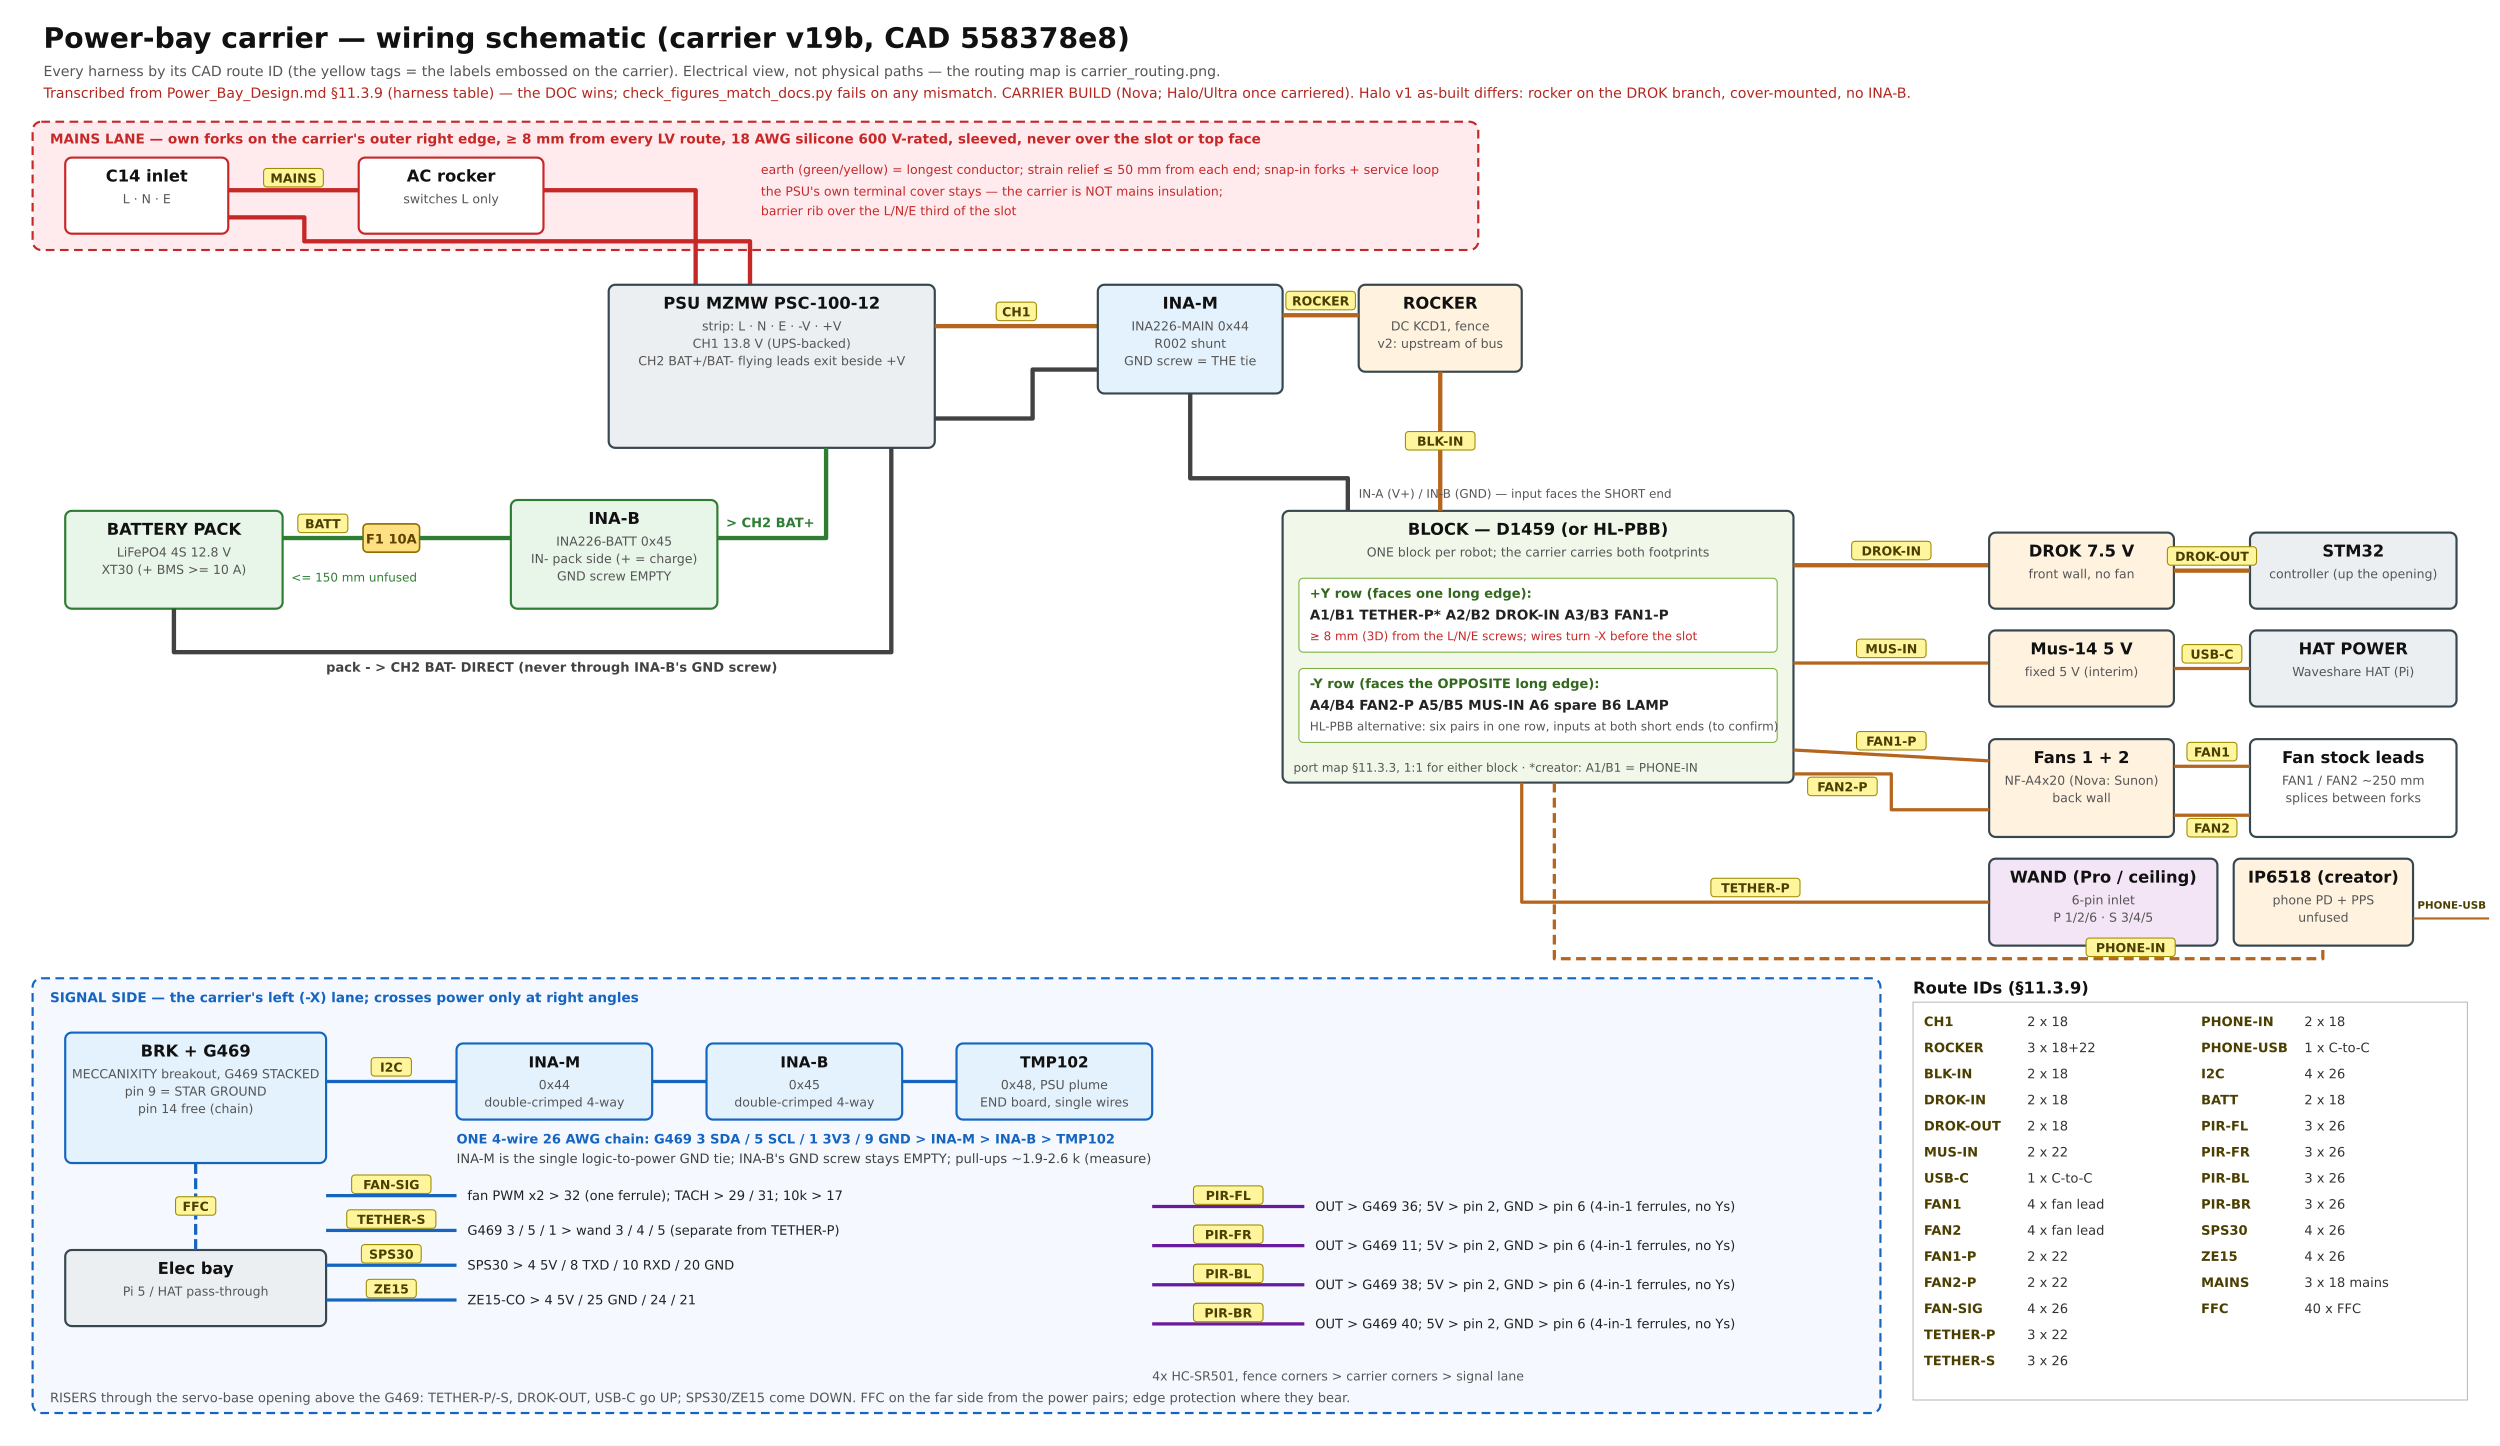
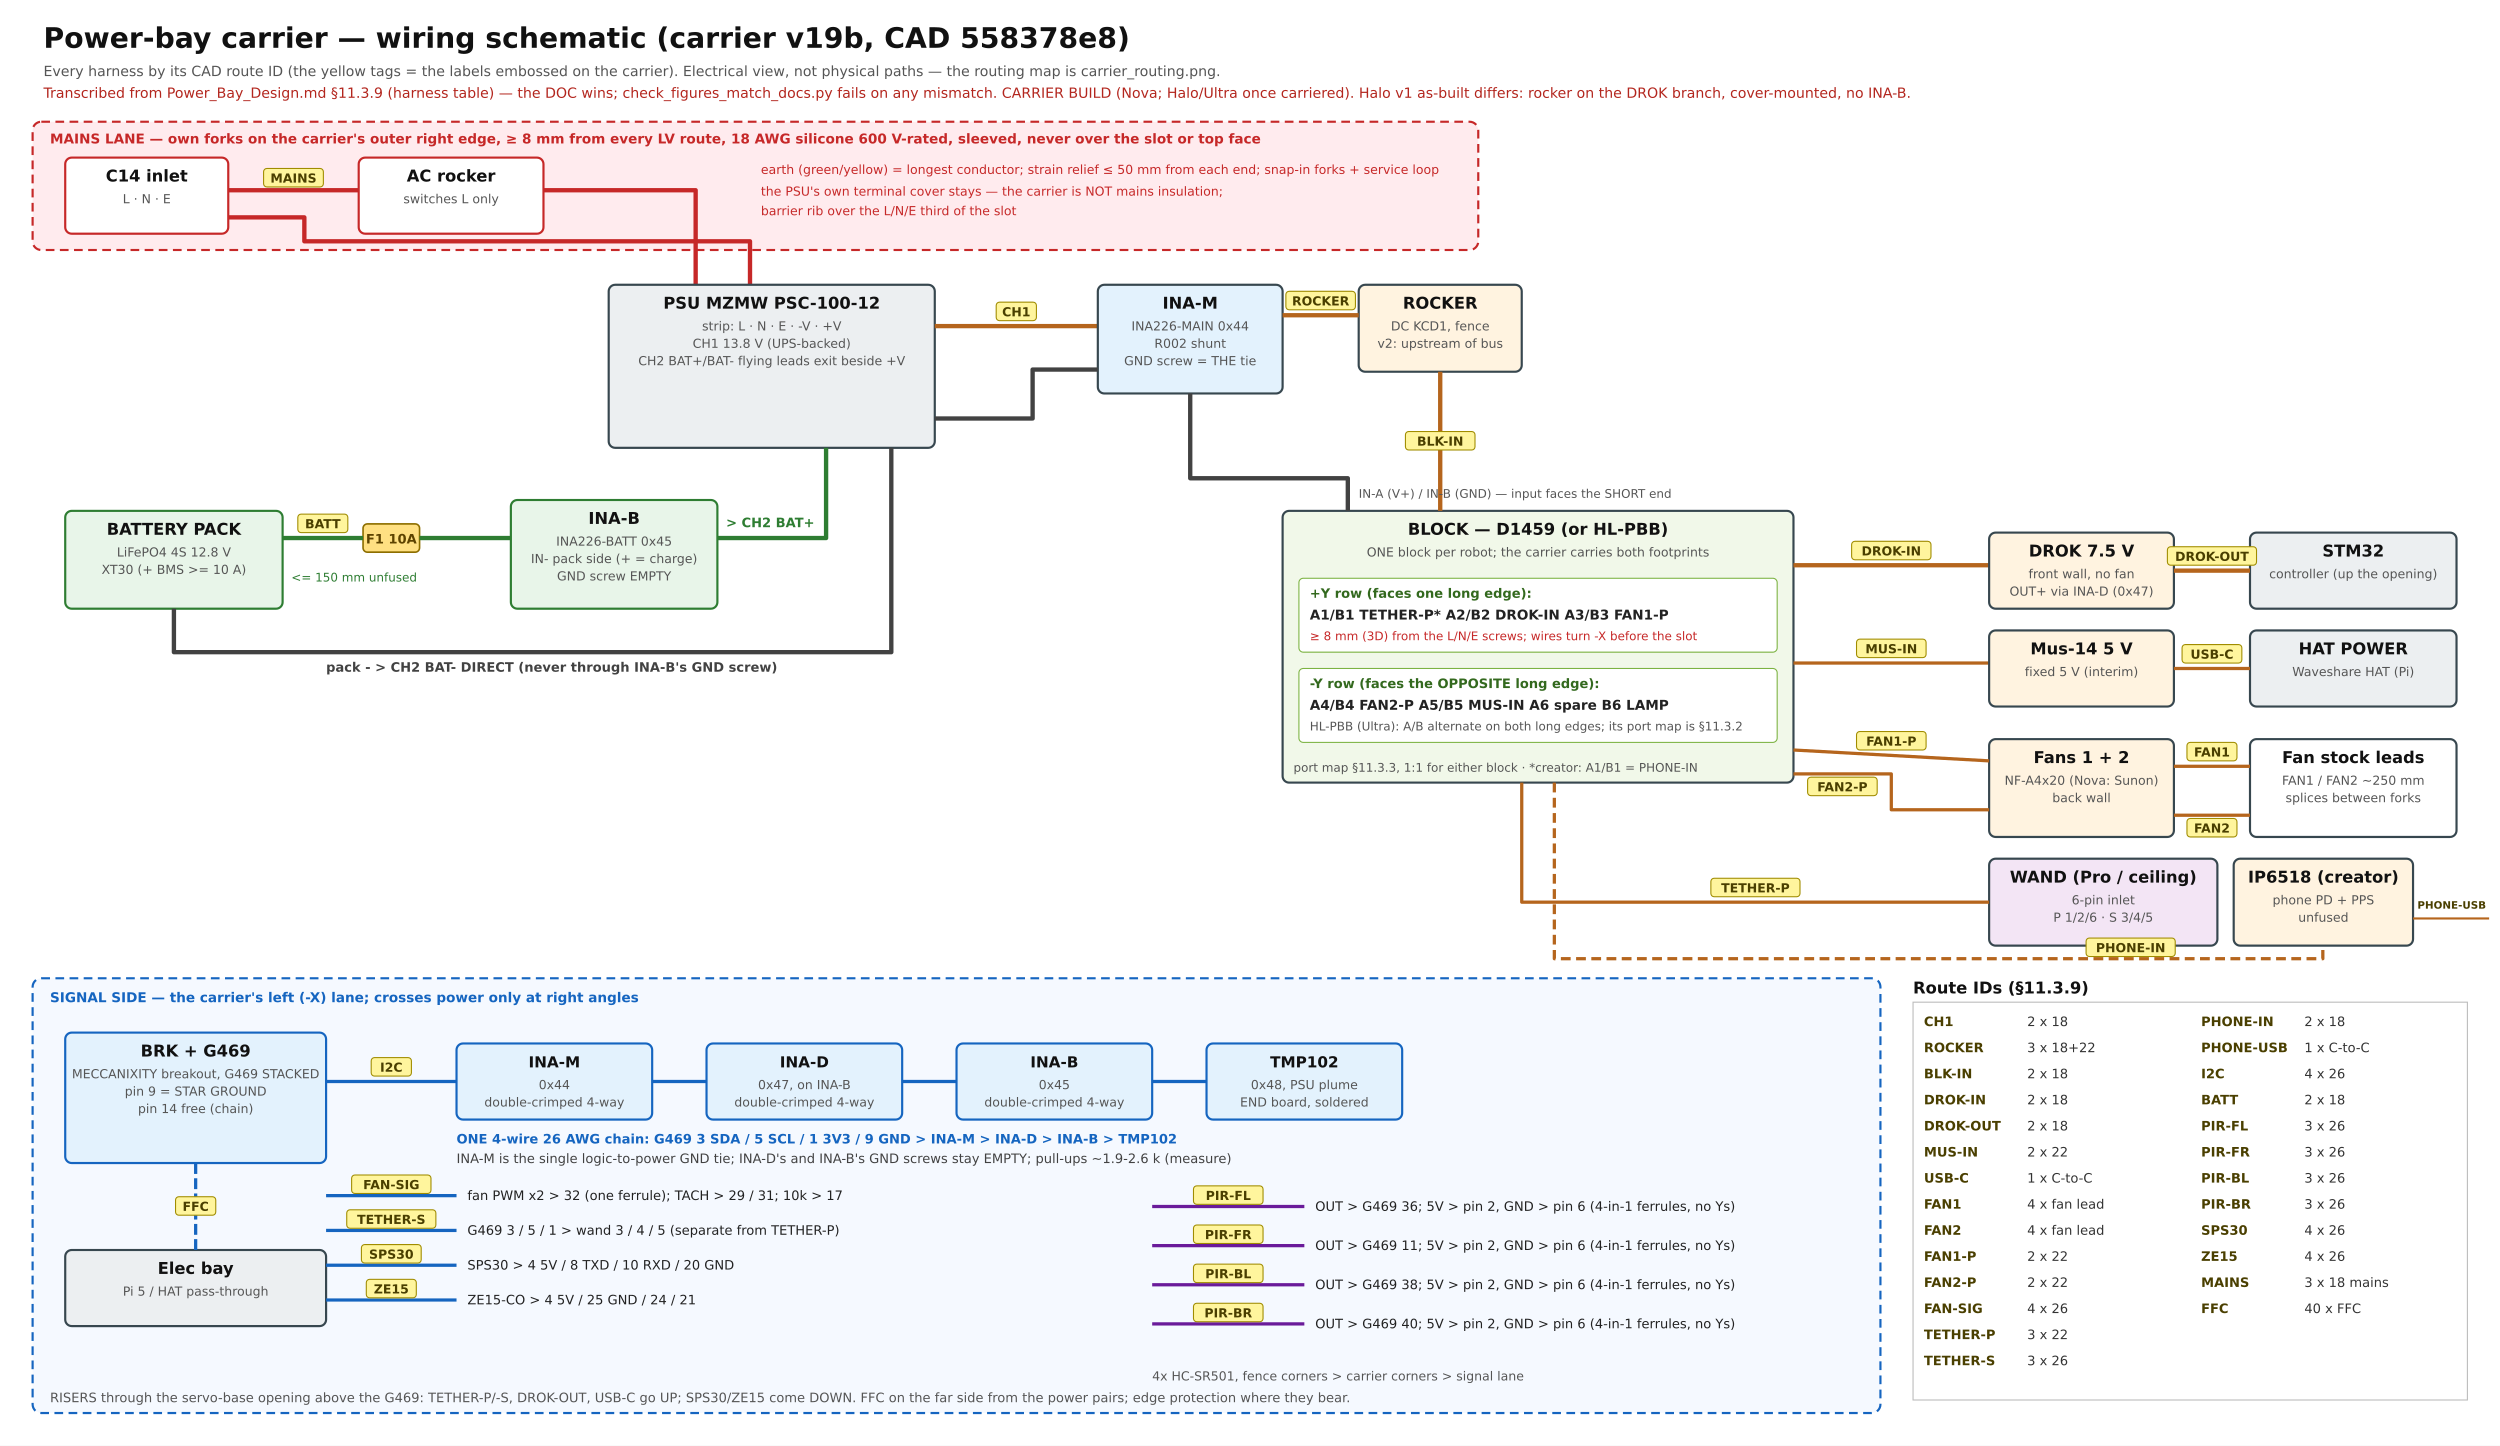
<svg xmlns="http://www.w3.org/2000/svg" width="2300" height="1330" viewBox="0 0 2300 1330">
  <rect width="2300" height="1330" fill="#fff" />
  <text x="40.0" y="44.0" font-family="DejaVu Sans, Arial" font-size="26" fill="#111" font-weight="700" text-anchor="start">Power-bay carrier — wiring schematic (carrier v19b, CAD 558378e8)</text>
  <text x="40.0" y="70.0" font-family="DejaVu Sans, Arial" font-size="13" fill="#555" font-weight="400" text-anchor="start">Every harness by its CAD route ID (the yellow tags = the labels embossed on the carrier). Electrical view, not physical paths — the routing map is carrier_routing.png.</text>
  <text x="40.0" y="90.0" font-family="DejaVu Sans, Arial" font-size="13" fill="#b3261e" font-weight="400" text-anchor="start">Transcribed from Power_Bay_Design.md §11.3.9 (harness table) — the DOC wins; check_figures_match_docs.py fails on any mismatch. CARRIER BUILD (Nova; Halo/Ultra once carriered). Halo v1 as-built differs: rocker on the DROK branch, cover-mounted, no INA-B.</text>
  <rect x="30" y="112" width="1330" height="118" rx="8" fill="#ffebee" stroke="#c62828" stroke-width="2" stroke-dasharray="8,5" />
  <text x="46.0" y="132.0" font-family="DejaVu Sans, Arial" font-size="12.5" fill="#c62828" font-weight="700" text-anchor="start">MAINS LANE — own forks on the carrier's outer right edge, ≥ 8 mm from every LV route, 18 AWG silicone 600 V-rated, sleeved, never over the slot or top face</text>
  <rect x="60" y="145" width="150" height="70" rx="6" fill="#fff" stroke="#c62828" stroke-width="2" />
  <text x="135.0" y="167.0" font-family="DejaVu Sans, Arial" font-size="15" fill="#111" font-weight="700" text-anchor="middle">C14 inlet</text>
  <text x="135.0" y="187.0" font-family="DejaVu Sans, Arial" font-size="11.5" fill="#555" font-weight="400" text-anchor="middle">L · N · E</text>
  <rect x="330" y="145" width="170" height="70" rx="6" fill="#fff" stroke="#c62828" stroke-width="2" />
  <text x="415.0" y="167.0" font-family="DejaVu Sans, Arial" font-size="15" fill="#111" font-weight="700" text-anchor="middle">AC rocker</text>
  <text x="415.0" y="187.0" font-family="DejaVu Sans, Arial" font-size="11.5" fill="#555" font-weight="400" text-anchor="middle">switches L only</text>
  <polyline points="210.0,175.0 330.0,175.0" fill="none" stroke="#c62828" stroke-width="4" stroke-linejoin="round" />
  <rect x="242.5" y="155.0" width="55" height="17" rx="3" fill="#fff59d" stroke="#a08c00" stroke-width="1" />
  <text x="270.0" y="168.0" font-family="DejaVu Sans, Arial" font-size="11.5" fill="#4a3f00" font-weight="700" text-anchor="middle">MAINS</text>
  <polyline points="500.0,175.0 640.0,175.0 640.0,262.0" fill="none" stroke="#c62828" stroke-width="4" stroke-linejoin="round" />
  <polyline points="210.0,200.0 280.0,200.0 280.0,222.0 690.0,222.0 690.0,262.0" fill="none" stroke="#c62828" stroke-width="4" stroke-linejoin="round" />
  <text x="700.0" y="160.0" font-family="DejaVu Sans, Arial" font-size="11.5" fill="#c62828" font-weight="400" text-anchor="start">earth (green/yellow) = longest conductor; strain relief ≤ 50 mm from each end; snap-in forks + service loop</text>
  <text x="700.0" y="180.0" font-family="DejaVu Sans, Arial" font-size="11.5" fill="#c62828" font-weight="400" text-anchor="start">the PSU's own terminal cover stays — the carrier is NOT mains insulation;</text>
  <text x="700.0" y="198.0" font-family="DejaVu Sans, Arial" font-size="11.5" fill="#c62828" font-weight="400" text-anchor="start">barrier rib over the L/N/E third of the slot</text>
  <rect x="560" y="262" width="300" height="150" rx="6" fill="#eceff1" stroke="#37474f" stroke-width="2" />
  <text x="710.0" y="284.0" font-family="DejaVu Sans, Arial" font-size="15" fill="#111" font-weight="700" text-anchor="middle">PSU  MZMW PSC-100-12</text>
  <text x="710.0" y="304.0" font-family="DejaVu Sans, Arial" font-size="11.5" fill="#555" font-weight="400" text-anchor="middle">strip:  L · N · E · -V · +V</text>
  <text x="710.0" y="320.0" font-family="DejaVu Sans, Arial" font-size="11.5" fill="#555" font-weight="400" text-anchor="middle">CH1 13.8 V (UPS-backed)</text>
  <text x="710.0" y="336.0" font-family="DejaVu Sans, Arial" font-size="11.5" fill="#555" font-weight="400" text-anchor="middle">CH2 BAT+/BAT- flying leads exit beside +V</text>
  <polyline points="860.0,300.0 1010.0,300.0" fill="none" stroke="#b5651d" stroke-width="4" stroke-linejoin="round" />
  <rect x="916.5" y="278.0" width="37" height="17" rx="3" fill="#fff59d" stroke="#a08c00" stroke-width="1" />
  <text x="935.0" y="291.0" font-family="DejaVu Sans, Arial" font-size="11.5" fill="#4a3f00" font-weight="700" text-anchor="middle">CH1</text>
  <rect x="1010" y="262" width="170" height="100" rx="6" fill="#e3f2fd" stroke="#37474f" stroke-width="2" />
  <text x="1095.0" y="284.0" font-family="DejaVu Sans, Arial" font-size="15" fill="#111" font-weight="700" text-anchor="middle">INA-M</text>
  <text x="1095.0" y="304.0" font-family="DejaVu Sans, Arial" font-size="11.5" fill="#555" font-weight="400" text-anchor="middle">INA226-MAIN 0x44</text>
  <text x="1095.0" y="320.0" font-family="DejaVu Sans, Arial" font-size="11.5" fill="#555" font-weight="400" text-anchor="middle">R002 shunt</text>
  <text x="1095.0" y="336.0" font-family="DejaVu Sans, Arial" font-size="11.5" fill="#555" font-weight="400" text-anchor="middle">GND screw = THE tie</text>
  <polyline points="860.0,385.0 950.0,385.0 950.0,340.0 1010.0,340.0" fill="none" stroke="#424242" stroke-width="4" stroke-linejoin="round" />
  <rect x="1250" y="262" width="150" height="80" rx="6" fill="#fff3e0" stroke="#37474f" stroke-width="2" />
  <text x="1325.0" y="284.0" font-family="DejaVu Sans, Arial" font-size="15" fill="#111" font-weight="700" text-anchor="middle">ROCKER</text>
  <text x="1325.0" y="304.0" font-family="DejaVu Sans, Arial" font-size="11.5" fill="#555" font-weight="400" text-anchor="middle">DC KCD1, fence</text>
  <text x="1325.0" y="320.0" font-family="DejaVu Sans, Arial" font-size="11.5" fill="#555" font-weight="400" text-anchor="middle">v2: upstream of bus</text>
  <polyline points="1180.0,290.0 1250.0,290.0" fill="none" stroke="#b5651d" stroke-width="4" stroke-linejoin="round" />
  <rect x="1183.0" y="268.0" width="64" height="17" rx="3" fill="#fff59d" stroke="#a08c00" stroke-width="1" />
  <text x="1215.0" y="281.0" font-family="DejaVu Sans, Arial" font-size="11.5" fill="#4a3f00" font-weight="700" text-anchor="middle">ROCKER</text>
  <rect x="1180" y="470" width="470" height="250" rx="6" fill="#f1f8e9" stroke="#37474f" stroke-width="2" />
  <text x="1415.0" y="492.0" font-family="DejaVu Sans, Arial" font-size="15" fill="#111" font-weight="700" text-anchor="middle">BLOCK  —  D1459 (or HL-PBB)</text>
  <text x="1415.0" y="512.0" font-family="DejaVu Sans, Arial" font-size="11.5" fill="#555" font-weight="400" text-anchor="middle">ONE block per robot; the carrier carries both footprints</text>
  <polyline points="1325.0,342.0 1325.0,470.0" fill="none" stroke="#b5651d" stroke-width="4" stroke-linejoin="round" />
  <rect x="1293.0" y="397.0" width="64" height="17" rx="3" fill="#fff59d" stroke="#a08c00" stroke-width="1" />
  <text x="1325.0" y="410.0" font-family="DejaVu Sans, Arial" font-size="11.5" fill="#4a3f00" font-weight="700" text-anchor="middle">BLK-IN</text>
  <polyline points="1095.0,362.0 1095.0,440.0 1240.0,440.0 1240.0,470.0" fill="none" stroke="#424242" stroke-width="4" stroke-linejoin="round" />
  <text x="1250.0" y="458.0" font-family="DejaVu Sans, Arial" font-size="11" fill="#555" font-weight="400" text-anchor="start">IN-A (V+) / IN-B (GND) — input faces the SHORT end</text>
  <rect x="1195" y="532" width="440" height="68" rx="4" fill="#fff" stroke="#7cb342" />
  <text x="1205.0" y="550.0" font-family="DejaVu Sans, Arial" font-size="12" fill="#33691e" font-weight="700" text-anchor="start">+Y row (faces one long edge):</text>
  <text x="1205.0" y="570.0" font-family="DejaVu Sans, Arial" font-size="12.5" fill="#222" font-weight="700" text-anchor="start">A1/B1 TETHER-P*   A2/B2 DROK-IN   A3/B3 FAN1-P</text>
  <text x="1205.0" y="589.0" font-family="DejaVu Sans, Arial" font-size="11" fill="#c62828" font-weight="400" text-anchor="start">≥ 8 mm (3D) from the L/N/E screws; wires turn -X before the slot</text>
  <rect x="1195" y="615" width="440" height="68" rx="4" fill="#fff" stroke="#7cb342" />
  <text x="1205.0" y="633.0" font-family="DejaVu Sans, Arial" font-size="12" fill="#33691e" font-weight="700" text-anchor="start">-Y row (faces the OPPOSITE long edge):</text>
  <text x="1205.0" y="653.0" font-family="DejaVu Sans, Arial" font-size="12.5" fill="#222" font-weight="700" text-anchor="start">A4/B4 FAN2-P   A5/B5 MUS-IN   A6 spare   B6 LAMP</text>
-   <text x="1205.0" y="672.0" font-family="DejaVu Sans, Arial" font-size="11" fill="#555" font-weight="400" text-anchor="start">HL-PBB alternative: six pairs in one row, inputs at both short ends (to confirm)</text>
+   <text x="1205.0" y="672.0" font-family="DejaVu Sans, Arial" font-size="11" fill="#555" font-weight="400" text-anchor="start">HL-PBB (Ultra): A/B alternate on both long edges; its port map is §11.3.2</text>
  <text x="1190.0" y="710.0" font-family="DejaVu Sans, Arial" font-size="11" fill="#555" font-weight="400" text-anchor="start">port map §11.3.3, 1:1 for either block · *creator: A1/B1 = PHONE-IN</text>
  <polyline points="1650.0,520.0 1830.0,520.0" fill="none" stroke="#b5651d" stroke-width="4" stroke-linejoin="round" />
  <rect x="1703.5" y="498.0" width="73" height="17" rx="3" fill="#fff59d" stroke="#a08c00" stroke-width="1" />
  <text x="1740.0" y="511.0" font-family="DejaVu Sans, Arial" font-size="11.5" fill="#4a3f00" font-weight="700" text-anchor="middle">DROK-IN</text>
  <rect x="1830" y="490" width="170" height="70" rx="6" fill="#fff3e0" stroke="#37474f" stroke-width="2" />
  <text x="1915.0" y="512.0" font-family="DejaVu Sans, Arial" font-size="15" fill="#111" font-weight="700" text-anchor="middle">DROK 7.5 V</text>
  <text x="1915.0" y="532.0" font-family="DejaVu Sans, Arial" font-size="11.5" fill="#555" font-weight="400" text-anchor="middle">front wall, no fan</text>
+   <text x="1915.0" y="548.0" font-family="DejaVu Sans, Arial" font-size="11.5" fill="#555" font-weight="400" text-anchor="middle">OUT+ via INA-D (0x47)</text>
  <rect x="2070" y="490" width="190" height="70" rx="6" fill="#eceff1" stroke="#37474f" stroke-width="2" />
  <text x="2165.0" y="512.0" font-family="DejaVu Sans, Arial" font-size="15" fill="#111" font-weight="700" text-anchor="middle">STM32</text>
  <text x="2165.0" y="532.0" font-family="DejaVu Sans, Arial" font-size="11.5" fill="#555" font-weight="400" text-anchor="middle">controller (up the opening)</text>
  <polyline points="2000.0,525.0 2070.0,525.0" fill="none" stroke="#b5651d" stroke-width="4" stroke-linejoin="round" />
  <rect x="1994.0" y="503.0" width="82" height="17" rx="3" fill="#fff59d" stroke="#a08c00" stroke-width="1" />
  <text x="2035.0" y="516.0" font-family="DejaVu Sans, Arial" font-size="11.5" fill="#4a3f00" font-weight="700" text-anchor="middle">DROK-OUT</text>
  <polyline points="1650.0,610.0 1830.0,610.0" fill="none" stroke="#b5651d" stroke-width="3" stroke-linejoin="round" />
  <rect x="1708.0" y="588.0" width="64" height="17" rx="3" fill="#fff59d" stroke="#a08c00" stroke-width="1" />
  <text x="1740.0" y="601.0" font-family="DejaVu Sans, Arial" font-size="11.5" fill="#4a3f00" font-weight="700" text-anchor="middle">MUS-IN</text>
  <rect x="1830" y="580" width="170" height="70" rx="6" fill="#fff3e0" stroke="#37474f" stroke-width="2" />
  <text x="1915.0" y="602.0" font-family="DejaVu Sans, Arial" font-size="15" fill="#111" font-weight="700" text-anchor="middle">Mus-14 5 V</text>
  <text x="1915.0" y="622.0" font-family="DejaVu Sans, Arial" font-size="11.5" fill="#555" font-weight="400" text-anchor="middle">fixed 5 V (interim)</text>
  <rect x="2070" y="580" width="190" height="70" rx="6" fill="#eceff1" stroke="#37474f" stroke-width="2" />
  <text x="2165.0" y="602.0" font-family="DejaVu Sans, Arial" font-size="15" fill="#111" font-weight="700" text-anchor="middle">HAT POWER</text>
  <text x="2165.0" y="622.0" font-family="DejaVu Sans, Arial" font-size="11.5" fill="#555" font-weight="400" text-anchor="middle">Waveshare HAT (Pi)</text>
  <polyline points="2000.0,615.0 2070.0,615.0" fill="none" stroke="#b5651d" stroke-width="3" stroke-linejoin="round" />
  <rect x="2007.5" y="593.0" width="55" height="17" rx="3" fill="#fff59d" stroke="#a08c00" stroke-width="1" />
  <text x="2035.0" y="606.0" font-family="DejaVu Sans, Arial" font-size="11.5" fill="#4a3f00" font-weight="700" text-anchor="middle">USB-C</text>
  <rect x="1830" y="680" width="170" height="90" rx="6" fill="#fff3e0" stroke="#37474f" stroke-width="2" />
  <text x="1915.0" y="702.0" font-family="DejaVu Sans, Arial" font-size="15" fill="#111" font-weight="700" text-anchor="middle">Fans 1 + 2</text>
  <text x="1915.0" y="722.0" font-family="DejaVu Sans, Arial" font-size="11.5" fill="#555" font-weight="400" text-anchor="middle">NF-A4x20 (Nova: Sunon)</text>
  <text x="1915.0" y="738.0" font-family="DejaVu Sans, Arial" font-size="11.5" fill="#555" font-weight="400" text-anchor="middle">back wall</text>
  <polyline points="1650.0,690.0 1830.0,700.0" fill="none" stroke="#b5651d" stroke-width="3" stroke-linejoin="round" />
  <rect x="1708.0" y="673.0" width="64" height="17" rx="3" fill="#fff59d" stroke="#a08c00" stroke-width="1" />
  <text x="1740.0" y="686.0" font-family="DejaVu Sans, Arial" font-size="11.5" fill="#4a3f00" font-weight="700" text-anchor="middle">FAN1-P</text>
  <polyline points="1650.0,712.0 1740.0,712.0 1740.0,745.0 1830.0,745.0" fill="none" stroke="#b5651d" stroke-width="3" stroke-linejoin="round" />
  <rect x="1663.0" y="715.0" width="64" height="17" rx="3" fill="#fff59d" stroke="#a08c00" stroke-width="1" />
  <text x="1695.0" y="728.0" font-family="DejaVu Sans, Arial" font-size="11.5" fill="#4a3f00" font-weight="700" text-anchor="middle">FAN2-P</text>
  <rect x="2070" y="680" width="190" height="90" rx="6" fill="#fff" stroke="#37474f" stroke-width="2" />
  <text x="2165.0" y="702.0" font-family="DejaVu Sans, Arial" font-size="15" fill="#111" font-weight="700" text-anchor="middle">Fan stock leads</text>
  <text x="2165.0" y="722.0" font-family="DejaVu Sans, Arial" font-size="11.5" fill="#555" font-weight="400" text-anchor="middle">FAN1 / FAN2 ~250 mm</text>
  <text x="2165.0" y="738.0" font-family="DejaVu Sans, Arial" font-size="11.5" fill="#555" font-weight="400" text-anchor="middle">splices between forks</text>
  <polyline points="2000.0,705.0 2070.0,705.0" fill="none" stroke="#b5651d" stroke-width="3" stroke-linejoin="round" />
  <rect x="2012.0" y="683.0" width="46" height="17" rx="3" fill="#fff59d" stroke="#a08c00" stroke-width="1" />
  <text x="2035.0" y="696.0" font-family="DejaVu Sans, Arial" font-size="11.5" fill="#4a3f00" font-weight="700" text-anchor="middle">FAN1</text>
  <polyline points="2000.0,750.0 2070.0,750.0" fill="none" stroke="#b5651d" stroke-width="3" stroke-linejoin="round" />
  <rect x="2012.0" y="753.0" width="46" height="17" rx="3" fill="#fff59d" stroke="#a08c00" stroke-width="1" />
  <text x="2035.0" y="766.0" font-family="DejaVu Sans, Arial" font-size="11.5" fill="#4a3f00" font-weight="700" text-anchor="middle">FAN2</text>
  <rect x="1830" y="790" width="210" height="80" rx="6" fill="#f3e5f5" stroke="#37474f" stroke-width="2" />
  <text x="1935.0" y="812.0" font-family="DejaVu Sans, Arial" font-size="15" fill="#111" font-weight="700" text-anchor="middle">WAND (Pro / ceiling)</text>
  <text x="1935.0" y="832.0" font-family="DejaVu Sans, Arial" font-size="11.5" fill="#555" font-weight="400" text-anchor="middle">6-pin inlet</text>
  <text x="1935.0" y="848.0" font-family="DejaVu Sans, Arial" font-size="11.5" fill="#555" font-weight="400" text-anchor="middle">P 1/2/6 · S 3/4/5</text>
  <polyline points="1400.0,720.0 1400.0,830.0 1830.0,830.0" fill="none" stroke="#b5651d" stroke-width="3" stroke-linejoin="round" />
  <rect x="1574.0" y="808.0" width="82" height="17" rx="3" fill="#fff59d" stroke="#a08c00" stroke-width="1" />
  <text x="1615.0" y="821.0" font-family="DejaVu Sans, Arial" font-size="11.5" fill="#4a3f00" font-weight="700" text-anchor="middle">TETHER-P</text>
  <rect x="2055" y="790" width="165" height="80" rx="6" fill="#fff3e0" stroke="#37474f" stroke-width="2" />
  <text x="2137.5" y="812.0" font-family="DejaVu Sans, Arial" font-size="15" fill="#111" font-weight="700" text-anchor="middle">IP6518 (creator)</text>
  <text x="2137.5" y="832.0" font-family="DejaVu Sans, Arial" font-size="11.5" fill="#555" font-weight="400" text-anchor="middle">phone PD + PPS</text>
  <text x="2137.5" y="848.0" font-family="DejaVu Sans, Arial" font-size="11.5" fill="#555" font-weight="400" text-anchor="middle">unfused</text>
  <polyline points="1430.0,720.0 1430.0,882.0 2137.0,882.0 2137.0,870.0" fill="none" stroke="#b5651d" stroke-width="3" stroke-dasharray="9,5" stroke-linejoin="round" />
  <rect x="1919.2" y="863.0" width="82" height="17" rx="3" fill="#fff59d" stroke="#a08c00" stroke-width="1" />
  <text x="1960.2" y="876.0" font-family="DejaVu Sans, Arial" font-size="11.5" fill="#4a3f00" font-weight="700" text-anchor="middle">PHONE-IN</text>
  <polyline points="2220.0,845.0 2290.0,845.0" fill="none" stroke="#b5651d" stroke-width="2" stroke-linejoin="round" />
  <text x="2224.0" y="836.0" font-family="DejaVu Sans, Arial" font-size="9.5" fill="#4a3f00" font-weight="700" text-anchor="start">PHONE-USB</text>
  <rect x="60" y="470" width="200" height="90" rx="6" fill="#e8f5e9" stroke="#2e7d32" stroke-width="2" />
  <text x="160.0" y="492.0" font-family="DejaVu Sans, Arial" font-size="15" fill="#111" font-weight="700" text-anchor="middle">BATTERY PACK</text>
  <text x="160.0" y="512.0" font-family="DejaVu Sans, Arial" font-size="11.5" fill="#555" font-weight="400" text-anchor="middle">LiFePO4 4S 12.8 V</text>
  <text x="160.0" y="528.0" font-family="DejaVu Sans, Arial" font-size="11.5" fill="#555" font-weight="400" text-anchor="middle">XT30 (+ BMS &gt;= 10 A)</text>
  <rect x="334" y="482" width="52" height="26" rx="4" fill="#ffe082" stroke="#8d6e00" stroke-width="1.5" />
  <text x="360.0" y="500.0" font-family="DejaVu Sans, Arial" font-size="12" fill="#5d4300" font-weight="700" text-anchor="middle">F1 10A</text>
  <polyline points="260.0,495.0 334.0,495.0" fill="none" stroke="#2e7d32" stroke-width="4" stroke-linejoin="round" />
  <rect x="274.0" y="473.0" width="46" height="17" rx="3" fill="#fff59d" stroke="#a08c00" stroke-width="1" />
  <text x="297.0" y="486.0" font-family="DejaVu Sans, Arial" font-size="11.5" fill="#4a3f00" font-weight="700" text-anchor="middle">BATT</text>
  <text x="268.0" y="535.0" font-family="DejaVu Sans, Arial" font-size="11" fill="#2e7d32" font-weight="400" text-anchor="start">&lt;= 150 mm unfused</text>
  <rect x="470" y="460" width="190" height="100" rx="6" fill="#e8f5e9" stroke="#2e7d32" stroke-width="2" />
  <text x="565.0" y="482.0" font-family="DejaVu Sans, Arial" font-size="15" fill="#111" font-weight="700" text-anchor="middle">INA-B</text>
  <text x="565.0" y="502.0" font-family="DejaVu Sans, Arial" font-size="11.5" fill="#555" font-weight="400" text-anchor="middle">INA226-BATT 0x45</text>
  <text x="565.0" y="518.0" font-family="DejaVu Sans, Arial" font-size="11.5" fill="#555" font-weight="400" text-anchor="middle">IN- pack side (+ = charge)</text>
  <text x="565.0" y="534.0" font-family="DejaVu Sans, Arial" font-size="11.5" fill="#555" font-weight="400" text-anchor="middle">GND screw EMPTY</text>
  <polyline points="386.0,495.0 470.0,495.0" fill="none" stroke="#2e7d32" stroke-width="4" stroke-linejoin="round" />
  <polyline points="660.0,495.0 760.0,495.0 760.0,412.0" fill="none" stroke="#2e7d32" stroke-width="4" stroke-linejoin="round" />
  <text x="668.0" y="485.0" font-family="DejaVu Sans, Arial" font-size="12" fill="#2e7d32" font-weight="700" text-anchor="start">&gt; CH2 BAT+</text>
  <polyline points="160.0,560.0 160.0,600.0 820.0,600.0 820.0,412.0" fill="none" stroke="#424242" stroke-width="4" stroke-linejoin="round" />
  <text x="300.0" y="618.0" font-family="DejaVu Sans, Arial" font-size="12" fill="#424242" font-weight="700" text-anchor="start">pack - &gt; CH2 BAT- DIRECT (never through INA-B's GND screw)</text>
  <rect x="30" y="900" width="1700" height="400" rx="8" fill="#f5f9ff" stroke="#1565c0" stroke-width="2" stroke-dasharray="8,5" />
  <text x="46.0" y="922.0" font-family="DejaVu Sans, Arial" font-size="12.5" fill="#1565c0" font-weight="700" text-anchor="start">SIGNAL SIDE — the carrier's left (-X) lane; crosses power only at right angles</text>
  <rect x="60" y="950" width="240" height="120" rx="6" fill="#e3f2fd" stroke="#1565c0" stroke-width="2" />
  <text x="180.0" y="972.0" font-family="DejaVu Sans, Arial" font-size="15" fill="#111" font-weight="700" text-anchor="middle">BRK + G469</text>
  <text x="180.0" y="992.0" font-family="DejaVu Sans, Arial" font-size="11.5" fill="#555" font-weight="400" text-anchor="middle">MECCANIXITY breakout, G469 STACKED</text>
  <text x="180.0" y="1008.0" font-family="DejaVu Sans, Arial" font-size="11.5" fill="#555" font-weight="400" text-anchor="middle">pin 9 = STAR GROUND</text>
  <text x="180.0" y="1024.0" font-family="DejaVu Sans, Arial" font-size="11.5" fill="#555" font-weight="400" text-anchor="middle">pin 14 free (chain)</text>
  <rect x="60" y="1150" width="240" height="70" rx="6" fill="#eceff1" stroke="#37474f" stroke-width="2" />
  <text x="180.0" y="1172.0" font-family="DejaVu Sans, Arial" font-size="15" fill="#111" font-weight="700" text-anchor="middle">Elec bay</text>
  <text x="180.0" y="1192.0" font-family="DejaVu Sans, Arial" font-size="11.5" fill="#555" font-weight="400" text-anchor="middle">Pi 5 / HAT pass-through</text>
  <polyline points="180.0,1150.0 180.0,1070.0" fill="none" stroke="#1565c0" stroke-width="3" stroke-dasharray="10,4" stroke-linejoin="round" />
  <rect x="161.5" y="1101.0" width="37" height="17" rx="3" fill="#fff59d" stroke="#a08c00" stroke-width="1" />
  <text x="180.0" y="1114.0" font-family="DejaVu Sans, Arial" font-size="11.5" fill="#4a3f00" font-weight="700" text-anchor="middle">FFC</text>
  <rect x="420" y="960" width="180" height="70" rx="6" fill="#e3f2fd" stroke="#1565c0" stroke-width="2" />
  <text x="510.0" y="982.0" font-family="DejaVu Sans, Arial" font-size="14" fill="#111" font-weight="700" text-anchor="middle">INA-M</text>
  <text x="510.0" y="1002.0" font-family="DejaVu Sans, Arial" font-size="11.5" fill="#555" font-weight="400" text-anchor="middle">0x44</text>
  <text x="510.0" y="1018.0" font-family="DejaVu Sans, Arial" font-size="11.5" fill="#555" font-weight="400" text-anchor="middle">double-crimped 4-way</text>
  <rect x="650" y="960" width="180" height="70" rx="6" fill="#e3f2fd" stroke="#1565c0" stroke-width="2" />
-   <text x="740.0" y="982.0" font-family="DejaVu Sans, Arial" font-size="14" fill="#111" font-weight="700" text-anchor="middle">INA-B</text>
-   <text x="740.0" y="1002.0" font-family="DejaVu Sans, Arial" font-size="11.5" fill="#555" font-weight="400" text-anchor="middle">0x45</text>
+   <text x="740.0" y="982.0" font-family="DejaVu Sans, Arial" font-size="14" fill="#111" font-weight="700" text-anchor="middle">INA-D</text>
+   <text x="740.0" y="1002.0" font-family="DejaVu Sans, Arial" font-size="11.5" fill="#555" font-weight="400" text-anchor="middle">0x47, on INA-B</text>
  <text x="740.0" y="1018.0" font-family="DejaVu Sans, Arial" font-size="11.5" fill="#555" font-weight="400" text-anchor="middle">double-crimped 4-way</text>
  <rect x="880" y="960" width="180" height="70" rx="6" fill="#e3f2fd" stroke="#1565c0" stroke-width="2" />
-   <text x="970.0" y="982.0" font-family="DejaVu Sans, Arial" font-size="14" fill="#111" font-weight="700" text-anchor="middle">TMP102</text>
-   <text x="970.0" y="1002.0" font-family="DejaVu Sans, Arial" font-size="11.5" fill="#555" font-weight="400" text-anchor="middle">0x48, PSU plume</text>
-   <text x="970.0" y="1018.0" font-family="DejaVu Sans, Arial" font-size="11.5" fill="#555" font-weight="400" text-anchor="middle">END board, single wires</text>
+   <text x="970.0" y="982.0" font-family="DejaVu Sans, Arial" font-size="14" fill="#111" font-weight="700" text-anchor="middle">INA-B</text>
+   <text x="970.0" y="1002.0" font-family="DejaVu Sans, Arial" font-size="11.5" fill="#555" font-weight="400" text-anchor="middle">0x45</text>
+   <text x="970.0" y="1018.0" font-family="DejaVu Sans, Arial" font-size="11.5" fill="#555" font-weight="400" text-anchor="middle">double-crimped 4-way</text>
+   <rect x="1110" y="960" width="180" height="70" rx="6" fill="#e3f2fd" stroke="#1565c0" stroke-width="2" />
+   <text x="1200.0" y="982.0" font-family="DejaVu Sans, Arial" font-size="14" fill="#111" font-weight="700" text-anchor="middle">TMP102</text>
+   <text x="1200.0" y="1002.0" font-family="DejaVu Sans, Arial" font-size="11.5" fill="#555" font-weight="400" text-anchor="middle">0x48, PSU plume</text>
+   <text x="1200.0" y="1018.0" font-family="DejaVu Sans, Arial" font-size="11.5" fill="#555" font-weight="400" text-anchor="middle">END board, soldered</text>
  <polyline points="300.0,995.0 420.0,995.0" fill="none" stroke="#1565c0" stroke-width="3" stroke-linejoin="round" />
  <rect x="341.5" y="973.0" width="37" height="17" rx="3" fill="#fff59d" stroke="#a08c00" stroke-width="1" />
  <text x="360.0" y="986.0" font-family="DejaVu Sans, Arial" font-size="11.5" fill="#4a3f00" font-weight="700" text-anchor="middle">I2C</text>
  <polyline points="600.0,995.0 650.0,995.0" fill="none" stroke="#1565c0" stroke-width="3" stroke-linejoin="round" />
  <polyline points="830.0,995.0 880.0,995.0" fill="none" stroke="#1565c0" stroke-width="3" stroke-linejoin="round" />
-   <text x="420.0" y="1052.0" font-family="DejaVu Sans, Arial" font-size="12" fill="#1565c0" font-weight="700" text-anchor="start">ONE 4-wire 26 AWG chain: G469 3 SDA / 5 SCL / 1 3V3 / 9 GND &gt; INA-M &gt; INA-B &gt; TMP102</text>
-   <text x="420.0" y="1070.0" font-family="DejaVu Sans, Arial" font-size="12" fill="#424242" font-weight="400" text-anchor="start">INA-M is the single logic-to-power GND tie; INA-B's GND screw stays EMPTY; pull-ups ~1.9-2.6 k (measure)</text>
+   <polyline points="1060.0,995.0 1110.0,995.0" fill="none" stroke="#1565c0" stroke-width="3" stroke-linejoin="round" />
+   <text x="420.0" y="1052.0" font-family="DejaVu Sans, Arial" font-size="12" fill="#1565c0" font-weight="700" text-anchor="start">ONE 4-wire 26 AWG chain: G469 3 SDA / 5 SCL / 1 3V3 / 9 GND &gt; INA-M &gt; INA-D &gt; INA-B &gt; TMP102</text>
+   <text x="420.0" y="1070.0" font-family="DejaVu Sans, Arial" font-size="12" fill="#424242" font-weight="400" text-anchor="start">INA-M is the single logic-to-power GND tie; INA-D's and INA-B's GND screws stay EMPTY; pull-ups ~1.9-2.6 k (measure)</text>
  <polyline points="300.0,1100.0 420.0,1100.0" fill="none" stroke="#1565c0" stroke-width="3" stroke-linejoin="round" />
  <rect x="323.5" y="1081.0" width="73" height="17" rx="3" fill="#fff59d" stroke="#a08c00" stroke-width="1" />
  <text x="360.0" y="1094.0" font-family="DejaVu Sans, Arial" font-size="11.5" fill="#4a3f00" font-weight="700" text-anchor="middle">FAN-SIG</text>
  <text x="430.0" y="1104.0" font-family="DejaVu Sans, Arial" font-size="12" fill="#222" font-weight="400" text-anchor="start">fan PWM x2 &gt; 32 (one ferrule); TACH &gt; 29 / 31; 10k &gt; 17</text>
  <polyline points="300.0,1132.0 420.0,1132.0" fill="none" stroke="#1565c0" stroke-width="3" stroke-linejoin="round" />
  <rect x="319.0" y="1113.0" width="82" height="17" rx="3" fill="#fff59d" stroke="#a08c00" stroke-width="1" />
  <text x="360.0" y="1126.0" font-family="DejaVu Sans, Arial" font-size="11.5" fill="#4a3f00" font-weight="700" text-anchor="middle">TETHER-S</text>
  <text x="430.0" y="1136.0" font-family="DejaVu Sans, Arial" font-size="12" fill="#222" font-weight="400" text-anchor="start">G469 3 / 5 / 1 &gt; wand 3 / 4 / 5 (separate from TETHER-P)</text>
  <polyline points="300.0,1164.0 420.0,1164.0" fill="none" stroke="#1565c0" stroke-width="3" stroke-linejoin="round" />
  <rect x="332.5" y="1145.0" width="55" height="17" rx="3" fill="#fff59d" stroke="#a08c00" stroke-width="1" />
  <text x="360.0" y="1158.0" font-family="DejaVu Sans, Arial" font-size="11.5" fill="#4a3f00" font-weight="700" text-anchor="middle">SPS30</text>
  <text x="430.0" y="1168.0" font-family="DejaVu Sans, Arial" font-size="12" fill="#222" font-weight="400" text-anchor="start">SPS30 &gt; 4 5V / 8 TXD / 10 RXD / 20 GND</text>
  <polyline points="300.0,1196.0 420.0,1196.0" fill="none" stroke="#1565c0" stroke-width="3" stroke-linejoin="round" />
  <rect x="337.0" y="1177.0" width="46" height="17" rx="3" fill="#fff59d" stroke="#a08c00" stroke-width="1" />
  <text x="360.0" y="1190.0" font-family="DejaVu Sans, Arial" font-size="11.5" fill="#4a3f00" font-weight="700" text-anchor="middle">ZE15</text>
  <text x="430.0" y="1200.0" font-family="DejaVu Sans, Arial" font-size="12" fill="#222" font-weight="400" text-anchor="start">ZE15-CO &gt; 4 5V / 25 GND / 24 / 21</text>
  <polyline points="1060.0,1110.0 1200.0,1110.0" fill="none" stroke="#6a1b9a" stroke-width="3" stroke-linejoin="round" />
  <rect x="1098.0" y="1091.0" width="64" height="17" rx="3" fill="#fff59d" stroke="#a08c00" stroke-width="1" />
  <text x="1130.0" y="1104.0" font-family="DejaVu Sans, Arial" font-size="11.5" fill="#4a3f00" font-weight="700" text-anchor="middle">PIR-FL</text>
  <text x="1210.0" y="1114.0" font-family="DejaVu Sans, Arial" font-size="12" fill="#222" font-weight="400" text-anchor="start">OUT &gt; G469 36; 5V &gt; pin 2, GND &gt; pin 6 (4-in-1 ferrules, no Ys)</text>
  <polyline points="1060.0,1146.0 1200.0,1146.0" fill="none" stroke="#6a1b9a" stroke-width="3" stroke-linejoin="round" />
  <rect x="1098.0" y="1127.0" width="64" height="17" rx="3" fill="#fff59d" stroke="#a08c00" stroke-width="1" />
  <text x="1130.0" y="1140.0" font-family="DejaVu Sans, Arial" font-size="11.5" fill="#4a3f00" font-weight="700" text-anchor="middle">PIR-FR</text>
  <text x="1210.0" y="1150.0" font-family="DejaVu Sans, Arial" font-size="12" fill="#222" font-weight="400" text-anchor="start">OUT &gt; G469 11; 5V &gt; pin 2, GND &gt; pin 6 (4-in-1 ferrules, no Ys)</text>
  <polyline points="1060.0,1182.0 1200.0,1182.0" fill="none" stroke="#6a1b9a" stroke-width="3" stroke-linejoin="round" />
  <rect x="1098.0" y="1163.0" width="64" height="17" rx="3" fill="#fff59d" stroke="#a08c00" stroke-width="1" />
  <text x="1130.0" y="1176.0" font-family="DejaVu Sans, Arial" font-size="11.5" fill="#4a3f00" font-weight="700" text-anchor="middle">PIR-BL</text>
  <text x="1210.0" y="1186.0" font-family="DejaVu Sans, Arial" font-size="12" fill="#222" font-weight="400" text-anchor="start">OUT &gt; G469 38; 5V &gt; pin 2, GND &gt; pin 6 (4-in-1 ferrules, no Ys)</text>
  <polyline points="1060.0,1218.0 1200.0,1218.0" fill="none" stroke="#6a1b9a" stroke-width="3" stroke-linejoin="round" />
  <rect x="1098.0" y="1199.0" width="64" height="17" rx="3" fill="#fff59d" stroke="#a08c00" stroke-width="1" />
  <text x="1130.0" y="1212.0" font-family="DejaVu Sans, Arial" font-size="11.5" fill="#4a3f00" font-weight="700" text-anchor="middle">PIR-BR</text>
  <text x="1210.0" y="1222.0" font-family="DejaVu Sans, Arial" font-size="12" fill="#222" font-weight="400" text-anchor="start">OUT &gt; G469 40; 5V &gt; pin 2, GND &gt; pin 6 (4-in-1 ferrules, no Ys)</text>
  <text x="1060.0" y="1270.0" font-family="DejaVu Sans, Arial" font-size="11.5" fill="#555" font-weight="400" text-anchor="start">4x HC-SR501, fence corners &gt; carrier corners &gt; signal lane</text>
  <text x="46.0" y="1290.0" font-family="DejaVu Sans, Arial" font-size="12" fill="#555" font-weight="400" text-anchor="start">RISERS through the servo-base opening above the G469: TETHER-P/-S, DROK-OUT, USB-C go UP; SPS30/ZE15 come DOWN. FFC on the far side from the power pairs; edge protection where they bear.</text>
  <text x="1760.0" y="914.0" font-family="DejaVu Sans, Arial" font-size="15" fill="#111" font-weight="700" text-anchor="start">Route IDs  (§11.3.9)</text>
  <rect x="1760" y="922" width="510" height="366" fill="#fff" stroke="#bbb" />
  <text x="1770.0" y="944.0" font-family="DejaVu Sans, Arial" font-size="12" fill="#4a3f00" font-weight="700" text-anchor="start">CH1</text>
  <text x="1865.0" y="944.0" font-family="DejaVu Sans, Arial" font-size="12" fill="#333" font-weight="400" text-anchor="start">2 x 18</text>
  <text x="1770.0" y="968.0" font-family="DejaVu Sans, Arial" font-size="12" fill="#4a3f00" font-weight="700" text-anchor="start">ROCKER</text>
  <text x="1865.0" y="968.0" font-family="DejaVu Sans, Arial" font-size="12" fill="#333" font-weight="400" text-anchor="start">3 x 18+22</text>
  <text x="1770.0" y="992.0" font-family="DejaVu Sans, Arial" font-size="12" fill="#4a3f00" font-weight="700" text-anchor="start">BLK-IN</text>
  <text x="1865.0" y="992.0" font-family="DejaVu Sans, Arial" font-size="12" fill="#333" font-weight="400" text-anchor="start">2 x 18</text>
  <text x="1770.0" y="1016.0" font-family="DejaVu Sans, Arial" font-size="12" fill="#4a3f00" font-weight="700" text-anchor="start">DROK-IN</text>
  <text x="1865.0" y="1016.0" font-family="DejaVu Sans, Arial" font-size="12" fill="#333" font-weight="400" text-anchor="start">2 x 18</text>
  <text x="1770.0" y="1040.0" font-family="DejaVu Sans, Arial" font-size="12" fill="#4a3f00" font-weight="700" text-anchor="start">DROK-OUT</text>
  <text x="1865.0" y="1040.0" font-family="DejaVu Sans, Arial" font-size="12" fill="#333" font-weight="400" text-anchor="start">2 x 18</text>
  <text x="1770.0" y="1064.0" font-family="DejaVu Sans, Arial" font-size="12" fill="#4a3f00" font-weight="700" text-anchor="start">MUS-IN</text>
  <text x="1865.0" y="1064.0" font-family="DejaVu Sans, Arial" font-size="12" fill="#333" font-weight="400" text-anchor="start">2 x 22</text>
  <text x="1770.0" y="1088.0" font-family="DejaVu Sans, Arial" font-size="12" fill="#4a3f00" font-weight="700" text-anchor="start">USB-C</text>
  <text x="1865.0" y="1088.0" font-family="DejaVu Sans, Arial" font-size="12" fill="#333" font-weight="400" text-anchor="start">1 x C-to-C</text>
  <text x="1770.0" y="1112.0" font-family="DejaVu Sans, Arial" font-size="12" fill="#4a3f00" font-weight="700" text-anchor="start">FAN1</text>
  <text x="1865.0" y="1112.0" font-family="DejaVu Sans, Arial" font-size="12" fill="#333" font-weight="400" text-anchor="start">4 x fan lead</text>
  <text x="1770.0" y="1136.0" font-family="DejaVu Sans, Arial" font-size="12" fill="#4a3f00" font-weight="700" text-anchor="start">FAN2</text>
  <text x="1865.0" y="1136.0" font-family="DejaVu Sans, Arial" font-size="12" fill="#333" font-weight="400" text-anchor="start">4 x fan lead</text>
  <text x="1770.0" y="1160.0" font-family="DejaVu Sans, Arial" font-size="12" fill="#4a3f00" font-weight="700" text-anchor="start">FAN1-P</text>
  <text x="1865.0" y="1160.0" font-family="DejaVu Sans, Arial" font-size="12" fill="#333" font-weight="400" text-anchor="start">2 x 22</text>
  <text x="1770.0" y="1184.0" font-family="DejaVu Sans, Arial" font-size="12" fill="#4a3f00" font-weight="700" text-anchor="start">FAN2-P</text>
  <text x="1865.0" y="1184.0" font-family="DejaVu Sans, Arial" font-size="12" fill="#333" font-weight="400" text-anchor="start">2 x 22</text>
  <text x="1770.0" y="1208.0" font-family="DejaVu Sans, Arial" font-size="12" fill="#4a3f00" font-weight="700" text-anchor="start">FAN-SIG</text>
  <text x="1865.0" y="1208.0" font-family="DejaVu Sans, Arial" font-size="12" fill="#333" font-weight="400" text-anchor="start">4 x 26</text>
  <text x="1770.0" y="1232.0" font-family="DejaVu Sans, Arial" font-size="12" fill="#4a3f00" font-weight="700" text-anchor="start">TETHER-P</text>
  <text x="1865.0" y="1232.0" font-family="DejaVu Sans, Arial" font-size="12" fill="#333" font-weight="400" text-anchor="start">3 x 22</text>
  <text x="1770.0" y="1256.0" font-family="DejaVu Sans, Arial" font-size="12" fill="#4a3f00" font-weight="700" text-anchor="start">TETHER-S</text>
  <text x="1865.0" y="1256.0" font-family="DejaVu Sans, Arial" font-size="12" fill="#333" font-weight="400" text-anchor="start">3 x 26</text>
  <text x="2025.0" y="944.0" font-family="DejaVu Sans, Arial" font-size="12" fill="#4a3f00" font-weight="700" text-anchor="start">PHONE-IN</text>
  <text x="2120.0" y="944.0" font-family="DejaVu Sans, Arial" font-size="12" fill="#333" font-weight="400" text-anchor="start">2 x 18</text>
  <text x="2025.0" y="968.0" font-family="DejaVu Sans, Arial" font-size="12" fill="#4a3f00" font-weight="700" text-anchor="start">PHONE-USB</text>
  <text x="2120.0" y="968.0" font-family="DejaVu Sans, Arial" font-size="12" fill="#333" font-weight="400" text-anchor="start">1 x C-to-C</text>
  <text x="2025.0" y="992.0" font-family="DejaVu Sans, Arial" font-size="12" fill="#4a3f00" font-weight="700" text-anchor="start">I2C</text>
  <text x="2120.0" y="992.0" font-family="DejaVu Sans, Arial" font-size="12" fill="#333" font-weight="400" text-anchor="start">4 x 26</text>
  <text x="2025.0" y="1016.0" font-family="DejaVu Sans, Arial" font-size="12" fill="#4a3f00" font-weight="700" text-anchor="start">BATT</text>
  <text x="2120.0" y="1016.0" font-family="DejaVu Sans, Arial" font-size="12" fill="#333" font-weight="400" text-anchor="start">2 x 18</text>
  <text x="2025.0" y="1040.0" font-family="DejaVu Sans, Arial" font-size="12" fill="#4a3f00" font-weight="700" text-anchor="start">PIR-FL</text>
  <text x="2120.0" y="1040.0" font-family="DejaVu Sans, Arial" font-size="12" fill="#333" font-weight="400" text-anchor="start">3 x 26</text>
  <text x="2025.0" y="1064.0" font-family="DejaVu Sans, Arial" font-size="12" fill="#4a3f00" font-weight="700" text-anchor="start">PIR-FR</text>
  <text x="2120.0" y="1064.0" font-family="DejaVu Sans, Arial" font-size="12" fill="#333" font-weight="400" text-anchor="start">3 x 26</text>
  <text x="2025.0" y="1088.0" font-family="DejaVu Sans, Arial" font-size="12" fill="#4a3f00" font-weight="700" text-anchor="start">PIR-BL</text>
  <text x="2120.0" y="1088.0" font-family="DejaVu Sans, Arial" font-size="12" fill="#333" font-weight="400" text-anchor="start">3 x 26</text>
  <text x="2025.0" y="1112.0" font-family="DejaVu Sans, Arial" font-size="12" fill="#4a3f00" font-weight="700" text-anchor="start">PIR-BR</text>
  <text x="2120.0" y="1112.0" font-family="DejaVu Sans, Arial" font-size="12" fill="#333" font-weight="400" text-anchor="start">3 x 26</text>
  <text x="2025.0" y="1136.0" font-family="DejaVu Sans, Arial" font-size="12" fill="#4a3f00" font-weight="700" text-anchor="start">SPS30</text>
  <text x="2120.0" y="1136.0" font-family="DejaVu Sans, Arial" font-size="12" fill="#333" font-weight="400" text-anchor="start">4 x 26</text>
  <text x="2025.0" y="1160.0" font-family="DejaVu Sans, Arial" font-size="12" fill="#4a3f00" font-weight="700" text-anchor="start">ZE15</text>
  <text x="2120.0" y="1160.0" font-family="DejaVu Sans, Arial" font-size="12" fill="#333" font-weight="400" text-anchor="start">4 x 26</text>
  <text x="2025.0" y="1184.0" font-family="DejaVu Sans, Arial" font-size="12" fill="#4a3f00" font-weight="700" text-anchor="start">MAINS</text>
  <text x="2120.0" y="1184.0" font-family="DejaVu Sans, Arial" font-size="12" fill="#333" font-weight="400" text-anchor="start">3 x 18 mains</text>
  <text x="2025.0" y="1208.0" font-family="DejaVu Sans, Arial" font-size="12" fill="#4a3f00" font-weight="700" text-anchor="start">FFC</text>
  <text x="2120.0" y="1208.0" font-family="DejaVu Sans, Arial" font-size="12" fill="#333" font-weight="400" text-anchor="start">40 x FFC</text>
</svg>
